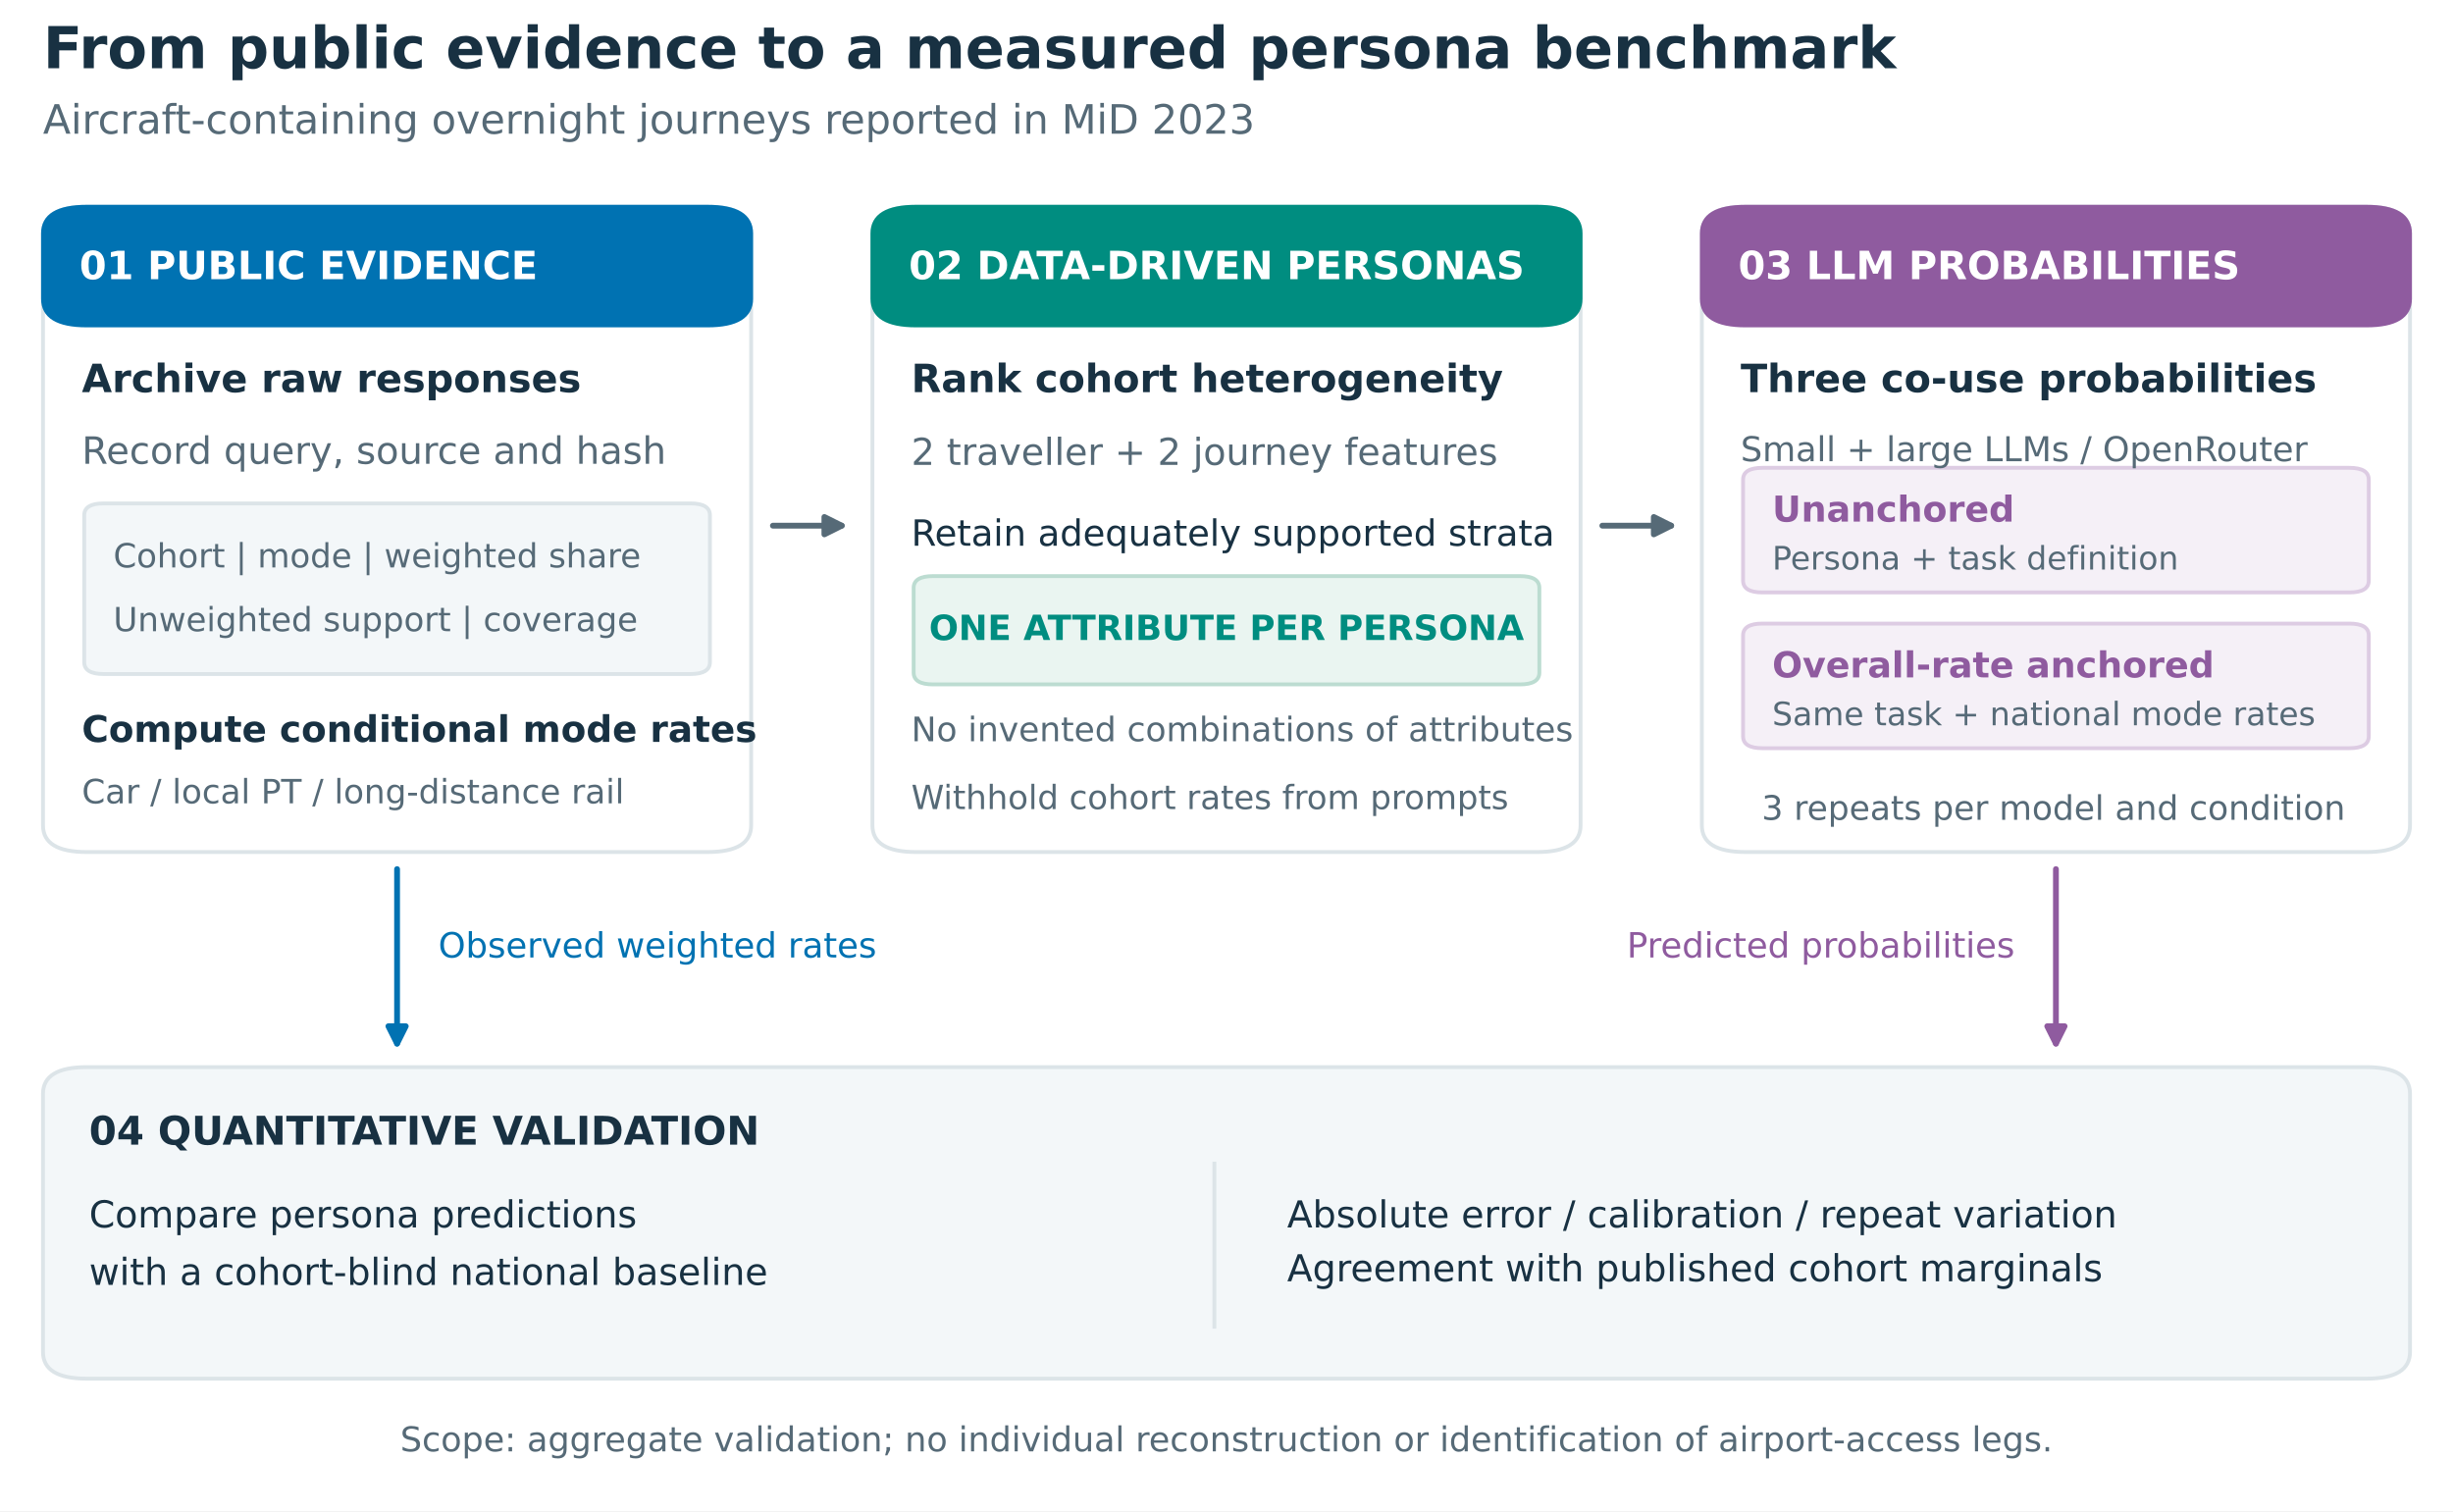
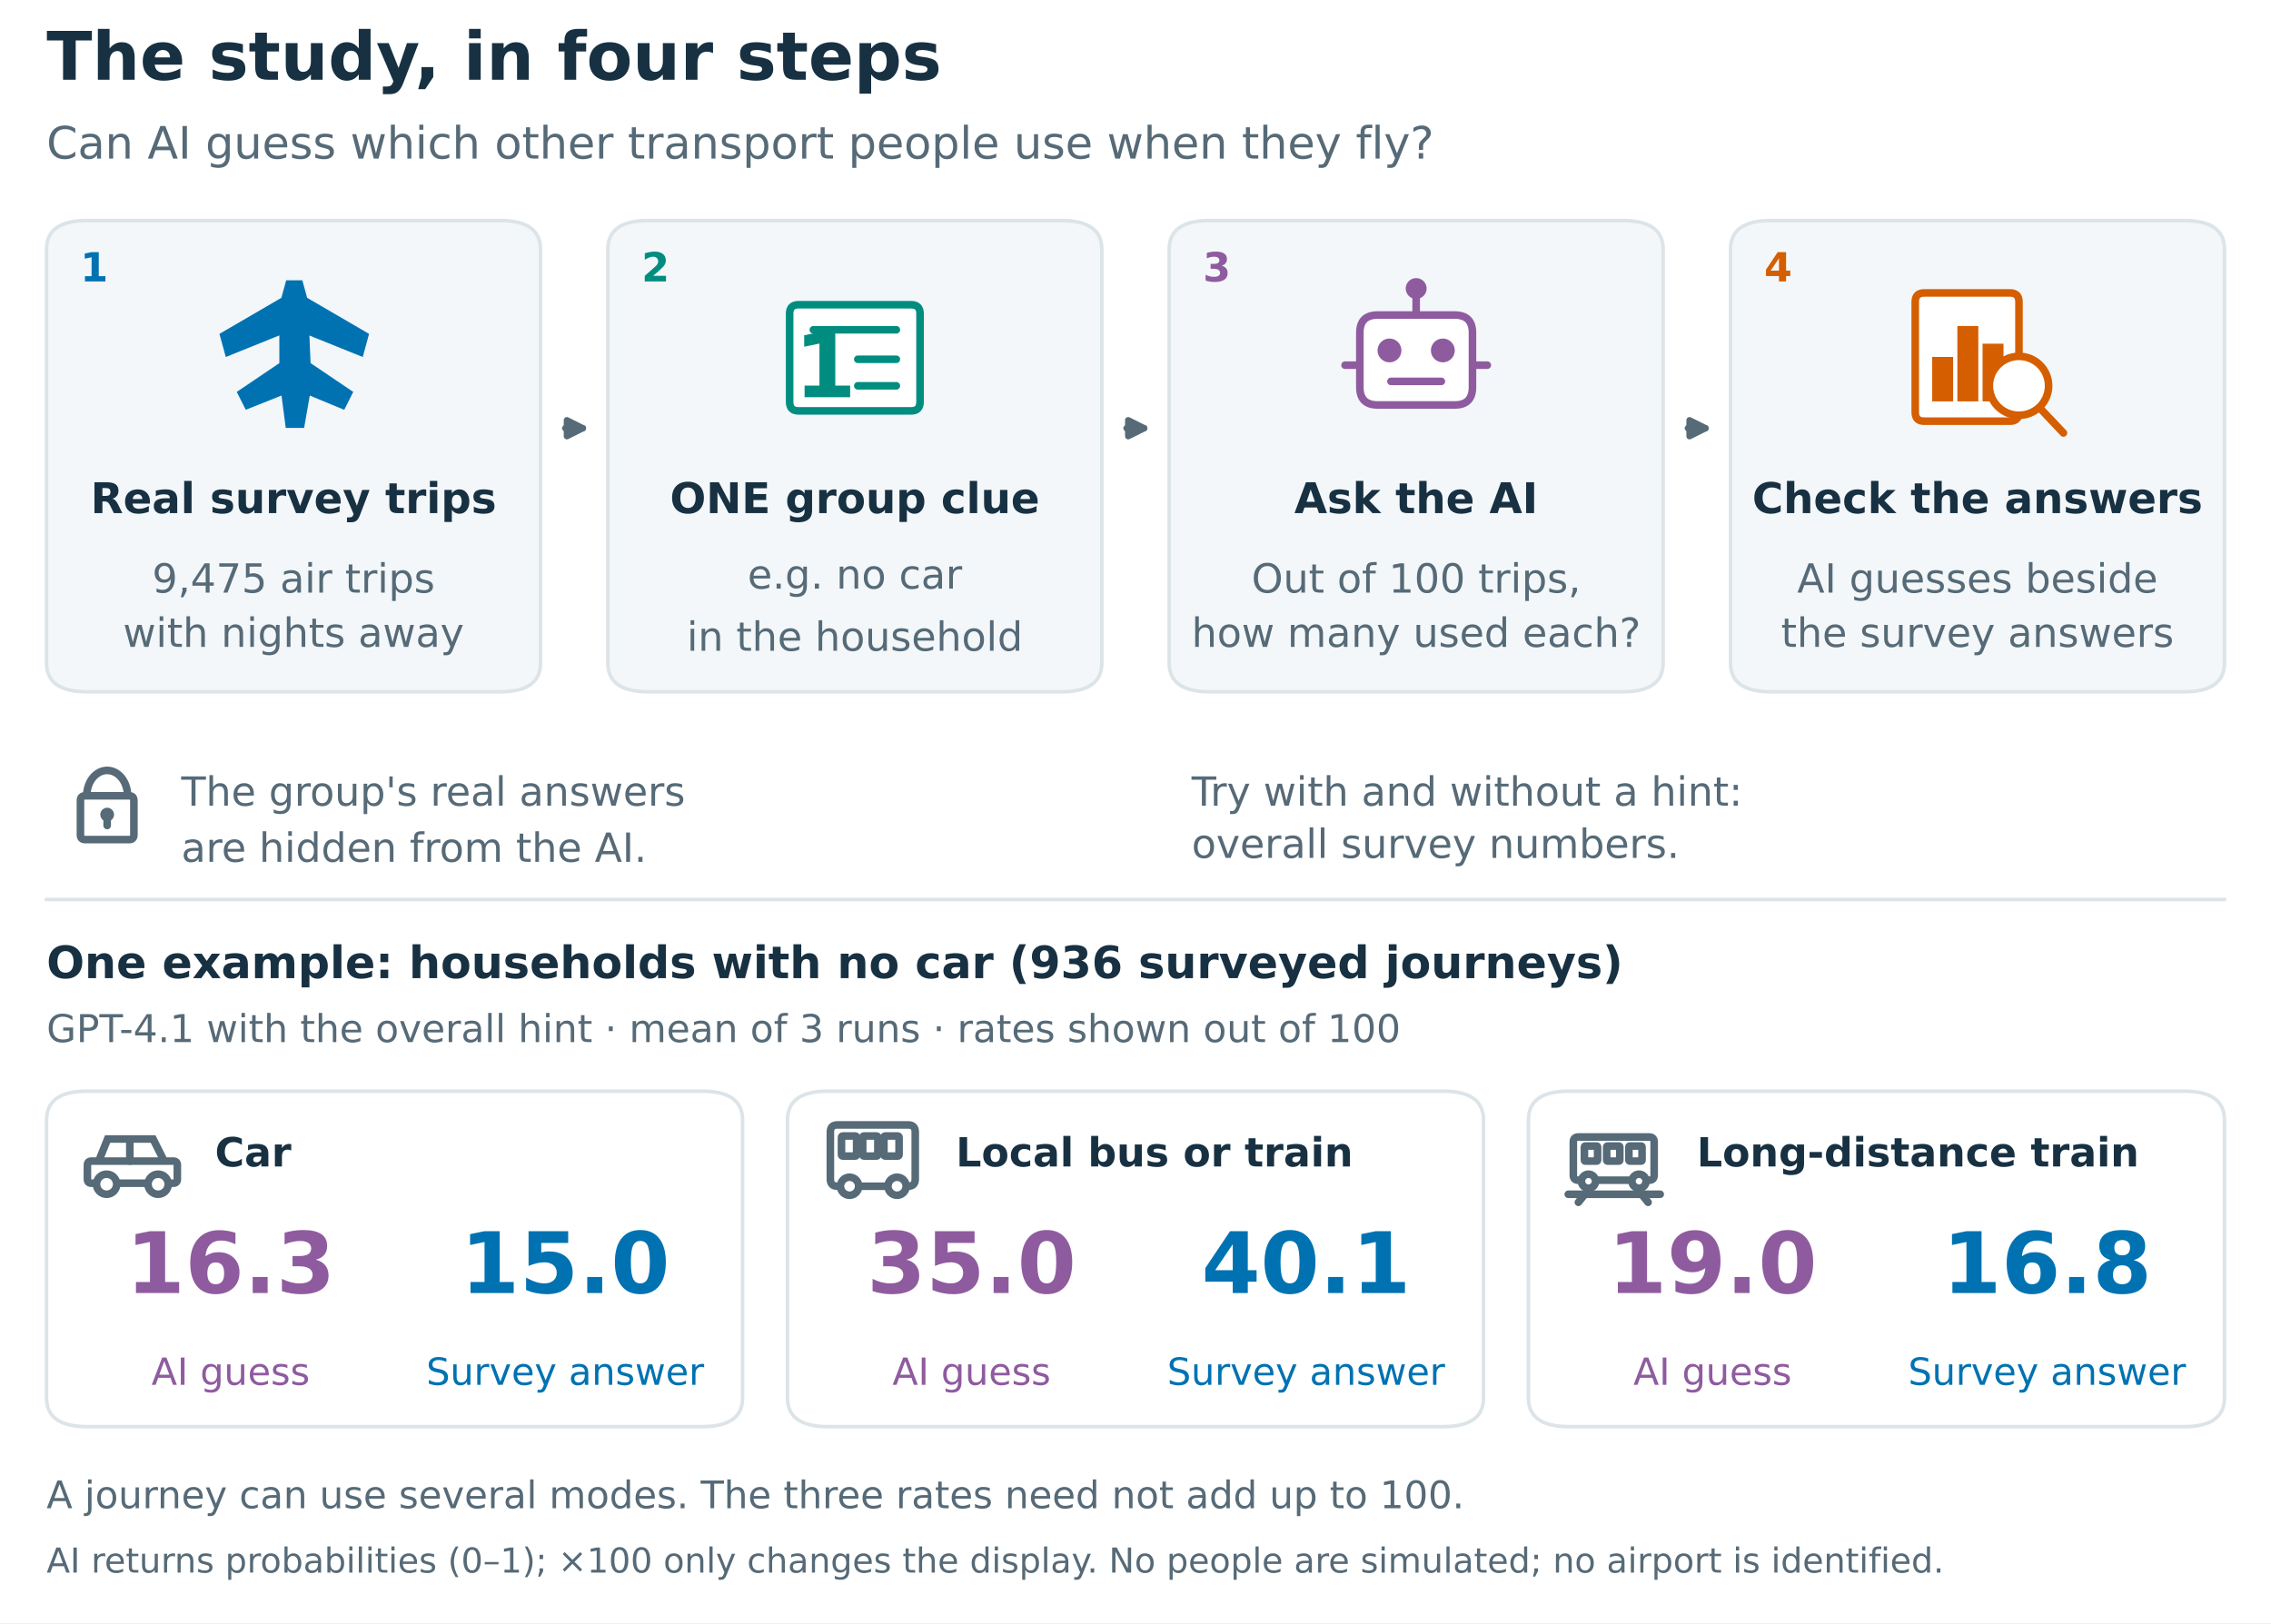
- <svg xmlns="http://www.w3.org/2000/svg" width="508.608pt" height="313.344pt" viewBox="0 0 508.608 313.344" version="1.1">
+ <svg xmlns="http://www.w3.org/2000/svg" width="508.608pt" height="363.582pt" viewBox="0 0 508.608 363.582" version="1.1">
  <defs>
    <style type="text/css">*{stroke-linejoin: round; stroke-linecap: butt}</style>
  </defs>
  <g id="figure_1">
    <g id="patch_1">
-       <path d="M 0 313.344  L 508.608 313.344  L 508.608 0  L 0 0  z " style="fill: #ffffff" />
+       <path d="M 0 363.582  L 508.608 363.582  L 508.608 0  L 0 0  z " style="fill: #ffffff" />
    </g>
    <g id="axes_1">
      <g id="patch_2">
-         <path d="M 17.965 176.665  L 146.695 176.665  Q 155.746 176.665 155.746 171.128  L 155.746 48.402  Q 155.746 42.866 146.695 42.866  L 17.965 42.866  Q 8.914 42.866 8.914 48.402  L 8.914 171.128  Q 8.914 176.665 17.965 176.665  z " style="fill: #ffffff; stroke: #dce4e8; stroke-width: 0.8; stroke-linejoin: miter" />
+         <path d="M 19.474 154.954  L 111.998 154.954  Q 121.049 154.954 121.049 148.514  L 121.049 55.838  Q 121.049 49.397 111.998 49.397  L 19.474 49.397  Q 10.423 49.397 10.423 55.838  L 10.423 148.514  Q 10.423 154.954 19.474 154.954  z " style="fill: #f3f7f9; stroke: #dce4e8; stroke-width: 0.8; stroke-linejoin: miter" />
      </g>
      <g id="patch_3">
-         <path d="M 17.965 67.473  L 146.695 67.473  Q 155.746 67.473 155.746 61.936  L 155.746 48.402  Q 155.746 42.866 146.695 42.866  L 17.965 42.866  Q 8.914 42.866 8.914 48.402  L 8.914 61.936  Q 8.914 67.473 17.965 67.473  z " style="fill: #0072b2; stroke: #0072b2; stroke-width: 0.8; stroke-linejoin: miter" />
+         <path d="M 64.74 95  L 67.395 95  L 68.723 87.406  L 76.688 90.707  L 78.016 88.066  L 68.723 81.793  L 68.391 73.869  L 80.671 78.821  L 81.666 75.189  L 68.059 67.265  L 67.064 63.633  L 64.74 63.633  L 63.745 67.265  L 50.138 75.189  L 51.133 78.821  L 63.413 73.869  L 63.413 81.793  L 54.12 88.066  L 55.448 90.707  L 63.745 87.406  z " style="fill: #0072b2; stroke: #0072b2; stroke-width: 1.7; stroke-linejoin: miter" />
      </g>
      <g id="patch_4">
-         <path d="M 189.939 176.665  L 318.669 176.665  Q 327.72 176.665 327.72 171.128  L 327.72 48.402  Q 327.72 42.866 318.669 42.866  L 189.939 42.866  Q 180.888 42.866 180.888 48.402  L 180.888 171.128  Q 180.888 176.665 189.939 176.665  z " style="fill: #ffffff; stroke: #dce4e8; stroke-width: 0.8; stroke-linejoin: miter" />
+         <path d="M 145.186 154.954  L 237.71 154.954  Q 246.761 154.954 246.761 148.514  L 246.761 55.838  Q 246.761 49.397 237.71 49.397  L 145.186 49.397  Q 136.135 49.397 136.135 55.838  L 136.135 148.514  Q 136.135 154.954 145.186 154.954  z " style="fill: #f3f7f9; stroke: #dce4e8; stroke-width: 0.8; stroke-linejoin: miter" />
      </g>
      <g id="patch_5">
-         <path d="M 189.939 67.473  L 318.669 67.473  Q 327.72 67.473 327.72 61.936  L 327.72 48.402  Q 327.72 42.866 318.669 42.866  L 189.939 42.866  Q 180.888 42.866 180.888 48.402  L 180.888 61.936  Q 180.888 67.473 189.939 67.473  z " style="fill: #008d80; stroke: #008d80; stroke-width: 0.8; stroke-linejoin: miter" />
+         <path d="M 178.837 92.028  L 204.059 92.028  Q 206.051 92.028 206.051 90.047  L 206.051 70.237  Q 206.051 68.256 204.059 68.256  L 178.837 68.256  Q 176.845 68.256 176.845 70.237  L 176.845 90.047  Q 176.845 92.028 178.837 92.028  z " style="fill: #ffffff; stroke: #008d80; stroke-width: 1.7; stroke-linejoin: miter" />
      </g>
      <g id="patch_6">
-         <path d="M 361.913 176.665  L 490.643 176.665  Q 499.694 176.665 499.694 171.128  L 499.694 48.402  Q 499.694 42.866 490.643 42.866  L 361.913 42.866  Q 352.862 42.866 352.862 48.402  L 352.862 171.128  Q 352.862 176.665 361.913 176.665  z " style="fill: #ffffff; stroke: #dce4e8; stroke-width: 0.8; stroke-linejoin: miter" />
+         <path d="M 270.898 154.954  L 363.422 154.954  Q 372.473 154.954 372.473 148.514  L 372.473 55.838  Q 372.473 49.397 363.422 49.397  L 270.898 49.397  Q 261.847 49.397 261.847 55.838  L 261.847 148.514  Q 261.847 154.954 270.898 154.954  z " style="fill: #f3f7f9; stroke: #dce4e8; stroke-width: 0.8; stroke-linejoin: miter" />
      </g>
      <g id="patch_7">
-         <path d="M 361.913 67.473  L 490.643 67.473  Q 499.694 67.473 499.694 61.936  L 499.694 48.402  Q 499.694 42.866 490.643 42.866  L 361.913 42.866  Q 352.862 42.866 352.862 48.402  L 352.862 61.936  Q 352.862 67.473 361.913 67.473  z " style="fill: #8f5b9f; stroke: #8f5b9f; stroke-width: 0.8; stroke-linejoin: miter" />
+         <path d="M 308.531 90.707  L 325.789 90.707  Q 329.771 90.707 329.771 86.745  L 329.771 74.529  Q 329.771 70.567 325.789 70.567  L 308.531 70.567  Q 304.549 70.567 304.549 74.529  L 304.549 86.745  Q 304.549 90.707 308.531 90.707  z " style="fill: #ffffff; stroke: #8f5b9f; stroke-width: 1.7; stroke-linejoin: miter" />
      </g>
      <g id="patch_8">
-         <path d="M 160.257 108.996  Q 168.064 108.996 174.53 108.996  " style="fill: none; stroke: #566a77; stroke-width: 1.2; stroke-linecap: round" />
-         <path d="M 170.93 107.196  L 174.53 108.996  L 170.93 110.796  z " style="fill: #566a77; stroke: #566a77; stroke-width: 1.2; stroke-linecap: round" />
+         <path d="M 317.16 66.11  C 317.556 66.11 317.936 65.953 318.216 65.675  C 318.496 65.396 318.653 65.018 318.653 64.624  C 318.653 64.23 318.496 63.852 318.216 63.573  C 317.936 63.295 317.556 63.138 317.16 63.138  C 316.764 63.138 316.384 63.295 316.104 63.573  C 315.824 63.852 315.667 64.23 315.667 64.624  C 315.667 65.018 315.824 65.396 316.104 65.675  C 316.384 65.953 316.764 66.11 317.16 66.11  z " style="fill: #8f5b9f; stroke: #8f5b9f; stroke-width: 1.7; stroke-linejoin: miter" />
      </g>
      <g id="patch_9">
-         <path d="M 332.231 108.996  Q 340.038 108.996 346.504 108.996  " style="fill: none; stroke: #566a77; stroke-width: 1.2; stroke-linecap: round" />
-         <path d="M 342.904 107.196  L 346.504 108.996  L 342.904 110.796  z " style="fill: #566a77; stroke: #566a77; stroke-width: 1.2; stroke-linecap: round" />
+         <path d="M 311.186 80.307  C 311.67 80.307 312.135 80.116 312.477 79.775  C 312.819 79.435 313.012 78.973 313.012 78.491  C 313.012 78.009 312.819 77.548 312.477 77.207  C 312.135 76.866 311.67 76.675 311.186 76.675  C 310.702 76.675 310.238 76.866 309.895 77.207  C 309.553 77.548 309.361 78.009 309.361 78.491  C 309.361 78.973 309.553 79.435 309.895 79.775  C 310.238 80.116 310.702 80.307 311.186 80.307  z " style="fill: #8f5b9f; stroke: #8f5b9f; stroke-width: 1.7; stroke-linejoin: miter" />
      </g>
      <g id="patch_10">
-         <path d="M 21.485 139.755  L 143.175 139.755  Q 147.197 139.755 147.197 137.294  L 147.197 106.843  Q 147.197 104.383 143.175 104.383  L 21.485 104.383  Q 17.463 104.383 17.463 106.843  L 17.463 137.294  Q 17.463 139.755 21.485 139.755  z " style="fill: #f3f7f9; stroke: #dce4e8; stroke-width: 0.8; stroke-linejoin: miter" />
+         <path d="M 323.134 80.307  C 323.618 80.307 324.082 80.116 324.425 79.775  C 324.767 79.435 324.959 78.973 324.959 78.491  C 324.959 78.009 324.767 77.548 324.425 77.207  C 324.082 76.866 323.618 76.675 323.134 76.675  C 322.65 76.675 322.185 76.866 321.843 77.207  C 321.501 77.548 321.308 78.009 321.308 78.491  C 321.308 78.973 321.501 79.435 321.843 79.775  C 322.185 80.116 322.65 80.307 323.134 80.307  z " style="fill: #8f5b9f; stroke: #8f5b9f; stroke-width: 1.7; stroke-linejoin: miter" />
      </g>
      <g id="patch_11">
-         <path d="M 193.459 141.908  L 315.149 141.908  Q 319.171 141.908 319.171 139.447  L 319.171 121.915  Q 319.171 119.454 315.149 119.454  L 193.459 119.454  Q 189.437 119.454 189.437 121.915  L 189.437 139.447  Q 189.437 141.908 193.459 141.908  z " style="fill: #eaf5f1; stroke: #bcdcd1; stroke-width: 0.8; stroke-linejoin: miter" />
+         <path d="M 396.61 154.954  L 489.134 154.954  Q 498.185 154.954 498.185 148.514  L 498.185 55.838  Q 498.185 49.397 489.134 49.397  L 396.61 49.397  Q 387.559 49.397 387.559 55.838  L 387.559 148.514  Q 387.559 154.954 396.61 154.954  z " style="fill: #f3f7f9; stroke: #dce4e8; stroke-width: 0.8; stroke-linejoin: miter" />
      </g>
      <g id="patch_12">
-         <path d="M 365.433 122.838  L 487.123 122.838  Q 491.145 122.838 491.145 120.377  L 491.145 99.461  Q 491.145 97.001 487.123 97.001  L 365.433 97.001  Q 361.411 97.001 361.411 99.461  L 361.411 120.377  Q 361.411 122.838 365.433 122.838  z " style="fill: #f5f0f7; stroke: #ddcce3; stroke-width: 0.8; stroke-linejoin: miter" />
+         <path d="M 430.924 94.339  L 450.173 94.339  Q 452.165 94.339 452.165 92.358  L 452.165 67.595  Q 452.165 65.614 450.173 65.614  L 430.924 65.614  Q 428.933 65.614 428.933 67.595  L 428.933 92.358  Q 428.933 94.339 430.924 94.339  z " style="fill: #ffffff; stroke: #d55e00; stroke-width: 1.7; stroke-linejoin: miter" />
      </g>
      <g id="patch_13">
-         <path d="M 365.433 155.134  L 487.123 155.134  Q 491.145 155.134 491.145 152.673  L 491.145 131.758  Q 491.145 129.297 487.123 129.297  L 365.433 129.297  Q 361.411 129.297 361.411 131.758  L 361.411 152.673  Q 361.411 155.134 365.433 155.134  z " style="fill: #f5f0f7; stroke: #ddcce3; stroke-width: 0.8; stroke-linejoin: miter" />
+         <path d="M 433.579 89.056  L 436.566 89.056  L 436.566 80.802  L 433.579 80.802  z " style="fill: #d55e00; stroke: #d55e00; stroke-width: 1.7; stroke-linejoin: miter" />
      </g>
      <g id="patch_14">
-         <path d="M 82.33 180.203  Q 82.33 198.963 82.33 216.383  " style="fill: none; stroke: #0072b2; stroke-width: 1.2; stroke-linecap: round" />
-         <path d="M 84.13 212.783  L 82.33 216.383  L 80.53 212.783  z " style="fill: #0072b2; stroke: #0072b2; stroke-width: 1.2; stroke-linecap: round" />
+         <path d="M 439.221 89.056  L 442.208 89.056  L 442.208 73.869  L 439.221 73.869  z " style="fill: #d55e00; stroke: #d55e00; stroke-width: 1.7; stroke-linejoin: miter" />
      </g>
      <g id="patch_15">
-         <path d="M 426.278 180.203  Q 426.278 198.963 426.278 216.383  " style="fill: none; stroke: #8f5b9f; stroke-width: 1.2; stroke-linecap: round" />
-         <path d="M 428.078 212.783  L 426.278 216.383  L 424.478 212.783  z " style="fill: #8f5b9f; stroke: #8f5b9f; stroke-width: 1.2; stroke-linecap: round" />
+         <path d="M 444.863 89.056  L 447.85 89.056  L 447.85 77.831  L 444.863 77.831  z " style="fill: #d55e00; stroke: #d55e00; stroke-width: 1.7; stroke-linejoin: miter" />
      </g>
      <g id="patch_16">
-         <path d="M 17.965 285.857  L 490.643 285.857  Q 499.694 285.857 499.694 280.321  L 499.694 226.801  Q 499.694 221.265 490.643 221.265  L 17.965 221.265  Q 8.914 221.265 8.914 226.801  L 8.914 280.321  Q 8.914 285.857 17.965 285.857  z " style="fill: #f3f7f9; stroke: #dce4e8; stroke-width: 0.8; stroke-linejoin: miter" />
+         <path d="M 452.165 93.018  C 453.925 93.018 455.613 92.323 456.858 91.084  C 458.103 89.846 458.802 88.166 458.802 86.415  C 458.802 84.664 458.103 82.984 456.858 81.746  C 455.613 80.508 453.925 79.812 452.165 79.812  C 450.404 79.812 448.716 80.508 447.471 81.746  C 446.226 82.984 445.527 84.664 445.527 86.415  C 445.527 88.166 446.226 89.846 447.471 91.084  C 448.716 92.323 450.404 93.018 452.165 93.018  z " style="fill: #ffffff; stroke: #d55e00; stroke-width: 1.7; stroke-linejoin: miter" />
+       </g>
+       <g id="patch_17">
+         <path d="M 126.571 95.914  Q 129.346 95.914 130.556 95.914  " style="fill: none; stroke: #566a77; stroke-width: 1.4; stroke-linecap: round" />
+         <path d="M 126.956 94.114  L 130.556 95.914  L 126.956 97.714  z " style="fill: #566a77; stroke: #566a77; stroke-width: 1.4; stroke-linecap: round" />
+       </g>
+       <g id="patch_18">
+         <path d="M 252.283 95.914  Q 255.058 95.914 256.268 95.914  " style="fill: none; stroke: #566a77; stroke-width: 1.4; stroke-linecap: round" />
+         <path d="M 252.668 94.114  L 256.268 95.914  L 252.668 97.714  z " style="fill: #566a77; stroke: #566a77; stroke-width: 1.4; stroke-linecap: round" />
+       </g>
+       <g id="patch_19">
+         <path d="M 377.995 95.914  Q 380.77 95.914 381.98 95.914  " style="fill: none; stroke: #566a77; stroke-width: 1.4; stroke-linecap: round" />
+         <path d="M 378.38 94.114  L 381.98 95.914  L 378.38 97.714  z " style="fill: #566a77; stroke: #566a77; stroke-width: 1.4; stroke-linecap: round" />
+       </g>
+       <g id="patch_20">
+         <path d="M 28.576 178.251  C 28.576 176.742 28.093 175.294 27.235 174.227  C 26.377 173.161 25.213 172.561 24 172.561  C 22.786 172.561 21.622 173.161 20.764 174.227  C 19.906 175.294 19.424 176.742 19.424 178.251  " style="fill: none; stroke: #566a77; stroke-width: 1.7; stroke-linejoin: miter" />
+       </g>
+       <g id="patch_21">
+         <path d="M 19.072 188.056  L 28.928 188.056  Q 29.984 188.056 29.984 187.005  L 29.984 179.302  Q 29.984 178.251 28.928 178.251  L 19.072 178.251  Q 18.016 178.251 18.016 179.302  L 18.016 187.005  Q 18.016 188.056 19.072 188.056  z " style="fill: #ffffff; stroke: #566a77; stroke-width: 1.7; stroke-linejoin: miter" />
+       </g>
+       <g id="patch_22">
+         <path d="M 24 183.154  C 24.186 183.154 24.365 183.08 24.497 182.948  C 24.629 182.817 24.704 182.639 24.704 182.453  C 24.704 182.267 24.629 182.089 24.497 181.958  C 24.365 181.827 24.186 181.753 24 181.753  C 23.813 181.753 23.634 181.827 23.502 181.958  C 23.37 182.089 23.296 182.267 23.296 182.453  C 23.296 182.639 23.37 182.817 23.502 182.948  C 23.634 183.08 23.813 183.154 24 183.154  z " style="fill: #566a77; stroke: #566a77; stroke-width: 1.7; stroke-linejoin: miter" />
+       </g>
+       <g id="patch_23">
+         <path d="M 19.474 319.552  L 157.254 319.552  Q 166.306 319.552 166.306 313.112  L 166.306 250.851  Q 166.306 244.41 157.254 244.41  L 19.474 244.41  Q 10.423 244.41 10.423 250.851  L 10.423 313.112  Q 10.423 319.552 19.474 319.552  z " style="fill: #ffffff; stroke: #dce4e8; stroke-width: 0.8; stroke-linejoin: miter" />
+       </g>
+       <g id="patch_24">
+         <path d="M 21.385 261.874  L 24.1 255.121  L 34.283 255.121  L 37.677 261.874  z " style="fill: #ffffff; stroke: #566a77; stroke-width: 1.7; stroke-linejoin: miter" />
+       </g>
+       <g id="patch_25">
+         <path d="M 20.48 265.026  L 38.808 265.026  Q 39.714 265.026 39.714 264.125  L 39.714 260.974  Q 39.714 260.073 38.808 260.073  L 20.48 260.073  Q 19.575 260.073 19.575 260.974  L 19.575 264.125  Q 19.575 265.026 20.48 265.026  z " style="fill: #ffffff; stroke: #566a77; stroke-width: 1.7; stroke-linejoin: miter" />
+       </g>
+       <g id="patch_26">
+         <path d="M 23.874 267.502  C 24.474 267.502 25.05 267.265 25.474 266.843  C 25.898 266.421 26.137 265.848 26.137 265.251  C 26.137 264.654 25.898 264.081 25.474 263.659  C 25.05 263.237 24.474 263 23.874 263  C 23.274 263 22.698 263.237 22.274 263.659  C 21.85 264.081 21.611 264.654 21.611 265.251  C 21.611 265.848 21.85 266.421 22.274 266.843  C 22.698 267.265 23.274 267.502 23.874 267.502  z " style="fill: #ffffff; stroke: #566a77; stroke-width: 1.7; stroke-linejoin: miter" />
+       </g>
+       <g id="patch_27">
+         <path d="M 35.414 267.502  C 36.014 267.502 36.59 267.265 37.014 266.843  C 37.439 266.421 37.677 265.848 37.677 265.251  C 37.677 264.654 37.439 264.081 37.014 263.659  C 36.59 263.237 36.014 263 35.414 263  C 34.814 263 34.239 263.237 33.814 263.659  C 33.39 264.081 33.151 264.654 33.151 265.251  C 33.151 265.848 33.39 266.421 33.814 266.843  C 34.239 267.265 34.814 267.502 35.414 267.502  z " style="fill: #ffffff; stroke: #566a77; stroke-width: 1.7; stroke-linejoin: miter" />
+       </g>
+       <g id="patch_28">
+         <path d="M 185.414 319.552  L 323.194 319.552  Q 332.245 319.552 332.245 313.112  L 332.245 250.851  Q 332.245 244.41 323.194 244.41  L 185.414 244.41  Q 176.363 244.41 176.363 250.851  L 176.363 313.112  Q 176.363 319.552 185.414 319.552  z " style="fill: #ffffff; stroke: #dce4e8; stroke-width: 0.8; stroke-linejoin: miter" />
+       </g>
+       <g id="patch_29">
+         <path d="M 187.551 265.701  L 203.391 265.701  Q 204.975 265.701 204.975 264.125  L 204.975 253.545  Q 204.975 251.969 203.391 251.969  L 187.551 251.969  Q 185.967 251.969 185.967 253.545  L 185.967 264.125  Q 185.967 265.701 187.551 265.701  z " style="fill: #ffffff; stroke: #566a77; stroke-width: 1.7; stroke-linejoin: miter" />
+       </g>
+       <g id="patch_30">
+         <path d="M 188.795 258.948  L 191.511 258.948  Q 191.85 258.948 191.85 258.61  L 191.85 254.783  Q 191.85 254.446 191.511 254.446  L 188.795 254.446  Q 188.456 254.446 188.456 254.783  L 188.456 258.61  Q 188.456 258.948 188.795 258.948  z " style="fill: #ffffff; stroke: #566a77; stroke-width: 1.7; stroke-linejoin: miter" />
+       </g>
+       <g id="patch_31">
+         <path d="M 193.547 258.948  L 196.263 258.948  Q 196.602 258.948 196.602 258.61  L 196.602 254.783  Q 196.602 254.446 196.263 254.446  L 193.547 254.446  Q 193.208 254.446 193.208 254.783  L 193.208 258.61  Q 193.208 258.948 193.547 258.948  z " style="fill: #ffffff; stroke: #566a77; stroke-width: 1.7; stroke-linejoin: miter" />
+       </g>
+       <g id="patch_32">
+         <path d="M 198.299 258.948  L 201.015 258.948  Q 201.354 258.948 201.354 258.61  L 201.354 254.783  Q 201.354 254.446 201.015 254.446  L 198.299 254.446  Q 197.96 254.446 197.96 254.783  L 197.96 258.61  Q 197.96 258.948 198.299 258.948  z " style="fill: #ffffff; stroke: #566a77; stroke-width: 1.7; stroke-linejoin: miter" />
+       </g>
+       <g id="patch_33">
+         <path d="M 190.266 267.727  C 190.806 267.727 191.324 267.514 191.706 267.134  C 192.088 266.754 192.303 266.239 192.303 265.701  C 192.303 265.164 192.088 264.649 191.706 264.269  C 191.324 263.889 190.806 263.675 190.266 263.675  C 189.726 263.675 189.208 263.889 188.826 264.269  C 188.444 264.649 188.23 265.164 188.23 265.701  C 188.23 266.239 188.444 266.754 188.826 267.134  C 189.208 267.514 189.726 267.727 190.266 267.727  z " style="fill: #ffffff; stroke: #566a77; stroke-width: 1.7; stroke-linejoin: miter" />
+       </g>
+       <g id="patch_34">
+         <path d="M 200.902 267.727  C 201.442 267.727 201.96 267.514 202.342 267.134  C 202.723 266.754 202.938 266.239 202.938 265.701  C 202.938 265.164 202.723 264.649 202.342 264.269  C 201.96 263.889 201.442 263.675 200.902 263.675  C 200.361 263.675 199.843 263.889 199.461 264.269  C 199.08 264.649 198.865 265.164 198.865 265.701  C 198.865 266.239 199.08 266.754 199.461 267.134  C 199.843 267.514 200.361 267.727 200.902 267.727  z " style="fill: #ffffff; stroke: #566a77; stroke-width: 1.7; stroke-linejoin: miter" />
+       </g>
+       <g id="patch_35">
+         <path d="M 351.354 319.552  L 489.134 319.552  Q 498.185 319.552 498.185 313.112  L 498.185 250.851  Q 498.185 244.41 489.134 244.41  L 351.354 244.41  Q 342.302 244.41 342.302 250.851  L 342.302 313.112  Q 342.302 319.552 351.354 319.552  z " style="fill: #ffffff; stroke: #dce4e8; stroke-width: 0.8; stroke-linejoin: miter" />
+       </g>
+       <g id="patch_36">
+         <path d="M 353.491 264.351  L 369.33 264.351  Q 370.462 264.351 370.462 263.225  L 370.462 255.796  Q 370.462 254.671 369.33 254.671  L 353.491 254.671  Q 352.359 254.671 352.359 255.796  L 352.359 263.225  Q 352.359 264.351 353.491 264.351  z " style="fill: #ffffff; stroke: #566a77; stroke-width: 1.7; stroke-linejoin: miter" />
+       </g>
+       <g id="patch_37">
+         <path d="M 355.075 260.073  L 357.564 260.073  Q 357.79 260.073 357.79 259.848  L 357.79 256.922  Q 357.79 256.697 357.564 256.697  L 355.075 256.697  Q 354.848 256.697 354.848 256.922  L 354.848 259.848  Q 354.848 260.073 355.075 260.073  z " style="fill: #ffffff; stroke: #566a77; stroke-width: 1.7; stroke-linejoin: miter" />
+       </g>
+       <g id="patch_38">
+         <path d="M 360.053 260.073  L 362.542 260.073  Q 362.768 260.073 362.768 259.848  L 362.768 256.922  Q 362.768 256.697 362.542 256.697  L 360.053 256.697  Q 359.827 256.697 359.827 256.922  L 359.827 259.848  Q 359.827 260.073 360.053 260.073  z " style="fill: #ffffff; stroke: #566a77; stroke-width: 1.7; stroke-linejoin: miter" />
+       </g>
+       <g id="patch_39">
+         <path d="M 365.031 260.073  L 367.52 260.073  Q 367.747 260.073 367.747 259.848  L 367.747 256.922  Q 367.747 256.697 367.52 256.697  L 365.031 256.697  Q 364.805 256.697 364.805 256.922  L 364.805 259.848  Q 364.805 260.073 365.031 260.073  z " style="fill: #ffffff; stroke: #566a77; stroke-width: 1.7; stroke-linejoin: miter" />
+       </g>
+       <g id="patch_40">
+         <path d="M 355.754 266.152  C 356.174 266.152 356.577 265.985 356.874 265.69  C 357.171 265.394 357.338 264.994 357.338 264.576  C 357.338 264.158 357.171 263.757 356.874 263.461  C 356.577 263.166 356.174 263 355.754 263  C 355.334 263 354.931 263.166 354.634 263.461  C 354.337 263.757 354.17 264.158 354.17 264.576  C 354.17 264.994 354.337 265.394 354.634 265.69  C 354.931 265.985 355.334 266.152 355.754 266.152  z " style="fill: #ffffff; stroke: #566a77; stroke-width: 1.7; stroke-linejoin: miter" />
+       </g>
+       <g id="patch_41">
+         <path d="M 367.068 266.152  C 367.488 266.152 367.891 265.985 368.188 265.69  C 368.485 265.394 368.652 264.994 368.652 264.576  C 368.652 264.158 368.485 263.757 368.188 263.461  C 367.891 263.166 367.488 263 367.068 263  C 366.648 263 366.245 263.166 365.948 263.461  C 365.651 263.757 365.484 264.158 365.484 264.576  C 365.484 264.994 365.651 265.394 365.948 265.69  C 366.245 265.985 366.648 266.152 367.068 266.152  z " style="fill: #ffffff; stroke: #566a77; stroke-width: 1.7; stroke-linejoin: miter" />
      </g>
      <g id="line2d_1">
-         <path d="M 251.79 275.092  L 251.79 241.258  " clip-path="url(#p6ee49f1cfb)" style="fill: none; stroke: #dce4e8; stroke-width: 0.8; stroke-linecap: square" />
+         <path d="M 182.155 73.869  L 200.741 73.869  " style="fill: none; stroke: #008d80; stroke-width: 1.7; stroke-linecap: round" />
+       </g>
+       <g id="line2d_2">
+         <path d="M 192.112 80.472  L 200.741 80.472  " style="fill: none; stroke: #008d80; stroke-width: 1.7; stroke-linecap: round" />
+       </g>
+       <g id="line2d_3">
+         <path d="M 192.112 86.415  L 200.741 86.415  " style="fill: none; stroke: #008d80; stroke-width: 1.7; stroke-linecap: round" />
+       </g>
+       <g id="line2d_4">
+         <path d="M 317.16 70.567  L 317.16 65.614  " style="fill: none; stroke: #8f5b9f; stroke-width: 1.7; stroke-linecap: round" />
+       </g>
+       <g id="line2d_5">
+         <path d="M 311.518 85.425  L 322.802 85.425  " style="fill: none; stroke: #8f5b9f; stroke-width: 1.7; stroke-linecap: round" />
+       </g>
+       <g id="line2d_6">
+         <path d="M 301.23 81.793  L 303.885 81.793  " style="fill: none; stroke: #8f5b9f; stroke-width: 1.7; stroke-linecap: round" />
+       </g>
+       <g id="line2d_7">
+         <path d="M 330.435 81.793  L 333.09 81.793  " style="fill: none; stroke: #8f5b9f; stroke-width: 1.7; stroke-linecap: round" />
+       </g>
+       <g id="line2d_8">
+         <path d="M 456.811 91.368  L 462.121 96.981  " style="fill: none; stroke: #d55e00; stroke-width: 1.7; stroke-linecap: round" />
+       </g>
+       <g id="line2d_9">
+         <path d="M 24 182.978  L 24 184.904  " style="fill: none; stroke: #566a77; stroke-width: 1.7; stroke-linecap: round" />
+       </g>
+       <g id="line2d_10">
+         <path d="M 10.423 201.471  L 498.185 201.471  " clip-path="url(#pfa8cb0c9c2)" style="fill: none; stroke: #dce4e8; stroke-width: 0.8; stroke-linecap: square" />
+       </g>
+       <g id="line2d_11">
+         <path d="M 29.078 260.073  L 29.078 255.571  " style="fill: none; stroke: #566a77; stroke-width: 1.7; stroke-linecap: round" />
+       </g>
+       <g id="line2d_12">
+         <path d="M 351.228 267.502  L 371.82 267.502  " style="fill: none; stroke: #566a77; stroke-width: 1.7; stroke-linecap: round" />
+       </g>
+       <g id="line2d_13">
+         <path d="M 355.301 267.052  L 353.491 269.303  " style="fill: none; stroke: #566a77; stroke-width: 1.7; stroke-linecap: round" />
+       </g>
+       <g id="line2d_14">
+         <path d="M 367.294 267.052  L 369.104 269.303  " style="fill: none; stroke: #566a77; stroke-width: 1.7; stroke-linecap: round" />
      </g>
      <g id="text_1">
-         <text style="font-weight: 700; font-size: 12px; font-family: 'DejaVu Sans'; text-anchor: start; fill: #183142" x="8.914" y="14.151" transform="rotate(-0 8.914176 14.15121)">From public evidence to a measured persona benchmark</text>
+         <text style="font-weight: 700; font-size: 15px; font-family: 'DejaVu Sans'; text-anchor: start; fill: #183142" x="10.423" y="17.856" transform="rotate(-0 10.42272 17.85588)">The study, in four steps</text>
      </g>
      <g id="text_2">
-         <text style="font-size: 8.4px; font-family: 'DejaVu Sans'; text-anchor: start; fill: #566a77" x="8.914" y="27.718" transform="rotate(-0 8.914176 27.71773)">Aircraft-containing overnight journeys reported in MiD 2023</text>
+         <text style="font-size: 10px; font-family: 'DejaVu Sans'; text-anchor: start; fill: #566a77" x="10.423" y="35.526" transform="rotate(-0 10.42272 35.52598)">Can AI guess which other transport people use when they fly?</text>
      </g>
      <g id="text_3">
-         <text style="font-weight: 700; font-size: 8.1px; font-family: 'DejaVu Sans'; text-anchor: start; fill: #ffffff" x="16.457" y="57.889" transform="rotate(-0 16.4569 57.88855)">01  PUBLIC EVIDENCE</text>
+         <text style="font-weight: 700; font-size: 9px; font-family: 'DejaVu Sans'; text-anchor: start; fill: #0072b2" x="17.965" y="63.033" transform="rotate(-0 17.96544 63.03337)">1</text>
      </g>
      <g id="text_4">
-         <text style="font-weight: 700; font-size: 8.1px; font-family: 'DejaVu Sans'; text-anchor: start; fill: #ffffff" x="188.431" y="57.889" transform="rotate(-0 188.4309 57.88855)">02  DATA-DRIVEN PERSONAS</text>
+         <text style="font-weight: 700; font-size: 9.5px; font-family: 'DejaVu Sans'; text-anchor: middle; fill: #183142" x="65.736" y="114.94" transform="rotate(-0 65.736 114.9404)">Real survey trips</text>
      </g>
      <g id="text_5">
-         <text style="font-weight: 700; font-size: 8.1px; font-family: 'DejaVu Sans'; text-anchor: start; fill: #ffffff" x="360.405" y="57.889" transform="rotate(-0 360.4049 57.88855)">03  LLM PROBABILITIES</text>
+         <text style="font-size: 9px; font-family: 'DejaVu Sans'; fill: #566a77" transform="translate(34.07006 132.7401)">9,475 air trips</text>
+         <text style="font-size: 9px; font-family: 'DejaVu Sans'; fill: #566a77" transform="translate(27.55139 144.8901)">with nights away</text>
      </g>
      <g id="text_6">
-         <text style="font-weight: 700; font-size: 8.1px; font-family: 'DejaVu Sans'; text-anchor: start; fill: #183142" x="16.96" y="81.317" transform="rotate(-0 16.95974 81.31697)">Archive raw responses</text>
+         <text style="font-weight: 700; font-size: 9px; font-family: 'DejaVu Sans'; text-anchor: start; fill: #008d80" x="143.677" y="63.033" transform="rotate(-0 143.6774 63.03337)">2</text>
      </g>
      <g id="text_7">
-         <text style="font-size: 7.8px; font-family: 'DejaVu Sans'; text-anchor: start; fill: #566a77" x="16.96" y="96.161" transform="rotate(-0 16.95974 96.16064)">Record query, source and hash</text>
+         <text style="font-weight: 700; font-size: 20px; font-family: 'DejaVu Sans'; text-anchor: middle; fill: #008d80" x="184.81" y="88.969" transform="rotate(-0 184.8104 88.96907)">1</text>
      </g>
      <g id="text_8">
-         <text style="font-size: 6.9px; font-family: 'DejaVu Sans'; text-anchor: start; fill: #566a77" x="23.497" y="117.653" transform="rotate(-0 23.49677 117.653)">Cohort | mode | weighted share</text>
+         <text style="font-weight: 700; font-size: 9.5px; font-family: 'DejaVu Sans'; text-anchor: middle; fill: #183142" x="191.448" y="114.94" transform="rotate(-0 191.448 114.9404)">ONE group clue</text>
      </g>
      <g id="text_9">
-         <text style="font-size: 6.9px; font-family: 'DejaVu Sans'; text-anchor: start; fill: #566a77" x="23.497" y="130.879" transform="rotate(-0 23.49677 130.8791)">Unweighted support | coverage</text>
+         <text style="font-size: 9px; font-family: 'DejaVu Sans'; fill: #566a77" transform="translate(167.4145 131.8408)">e.g. no car</text>
+         <text style="font-size: 9px; font-family: 'DejaVu Sans'; fill: #566a77" transform="translate(153.8182 145.762)">in the household</text>
      </g>
      <g id="text_10">
-         <text style="font-weight: 700; font-size: 7.6px; font-family: 'DejaVu Sans'; text-anchor: start; fill: #183142" x="16.96" y="153.834" transform="rotate(-0 16.95974 153.8345)">Compute conditional mode rates</text>
+         <text style="font-weight: 700; font-size: 9px; font-family: 'DejaVu Sans'; text-anchor: start; fill: #8f5b9f" x="269.389" y="63.033" transform="rotate(-0 269.3894 63.03337)">3</text>
      </g>
      <g id="text_11">
-         <text style="font-size: 6.95px; font-family: 'DejaVu Sans'; text-anchor: start; fill: #566a77" x="16.96" y="166.567" transform="rotate(-0 16.95974 166.5667)">Car  /  local PT  /  long-distance rail</text>
+         <text style="font-weight: 700; font-size: 9.5px; font-family: 'DejaVu Sans'; text-anchor: middle; fill: #183142" x="317.16" y="114.94" transform="rotate(-0 317.16 114.9404)">Ask the AI</text>
      </g>
      <g id="text_12">
-         <text style="font-weight: 700; font-size: 8.1px; font-family: 'DejaVu Sans'; text-anchor: start; fill: #183142" x="188.934" y="81.317" transform="rotate(-0 188.9338 81.31697)">Rank cohort heterogeneity</text>
+         <text style="font-size: 9px; font-family: 'DejaVu Sans'; fill: #566a77" transform="translate(280.2888 132.7401)">Out of 100 trips,</text>
+         <text style="font-size: 9px; font-family: 'DejaVu Sans'; fill: #566a77" transform="translate(266.8648 144.8901)">how many used each?</text>
      </g>
      <g id="text_13">
-         <text style="font-size: 7.7px; font-family: 'DejaVu Sans'; text-anchor: start; fill: #566a77" x="188.934" y="96.392" transform="rotate(-0 188.9338 96.39224)">2 traveller + 2 journey features</text>
+         <text style="font-weight: 700; font-size: 9px; font-family: 'DejaVu Sans'; text-anchor: start; fill: #d55e00" x="395.101" y="63.033" transform="rotate(-0 395.1014 63.03337)">4</text>
      </g>
      <g id="text_14">
-         <text style="font-size: 7.5px; font-family: 'DejaVu Sans'; text-anchor: start; fill: #183142" x="188.934" y="113.157" transform="rotate(-0 188.9338 113.1574)">Retain adequately supported strata</text>
+         <text style="font-weight: 700; font-size: 9.5px; font-family: 'DejaVu Sans'; text-anchor: middle; fill: #183142" x="442.872" y="114.94" transform="rotate(-0 442.872 114.9404)">Check the answers</text>
      </g>
      <g id="text_15">
-         <text style="font-weight: 700; font-size: 7.2px; font-family: 'DejaVu Sans'; text-anchor: middle; fill: #008d80" x="254.304" y="132.705" transform="rotate(-0 254.304 132.7053)">ONE ATTRIBUTE PER PERSONA</text>
+         <text style="font-size: 9px; font-family: 'DejaVu Sans'; fill: #566a77" transform="translate(402.481 132.7401)">AI guesses beside</text>
+         <text style="font-size: 9px; font-family: 'DejaVu Sans'; fill: #566a77" transform="translate(398.888 144.8901)">the survey answers</text>
      </g>
      <g id="text_16">
-         <text style="font-size: 7px; font-family: 'DejaVu Sans'; text-anchor: start; fill: #566a77" x="188.934" y="153.686" transform="rotate(-0 188.9338 153.6861)">No invented combinations of attributes</text>
+         <text style="font-size: 9px; font-family: 'DejaVu Sans'; fill: #566a77" transform="translate(40.5936 180.4632)">The group's real answers</text>
+         <text style="font-size: 9px; font-family: 'DejaVu Sans'; fill: #566a77" transform="translate(40.5936 193.0351)">are hidden from the AI.</text>
      </g>
      <g id="text_17">
-         <text style="font-size: 6.9px; font-family: 'DejaVu Sans'; text-anchor: start; fill: #566a77" x="188.934" y="167.759" transform="rotate(-0 188.9338 167.759)">Withhold cohort rates from prompts</text>
+         <text style="font-size: 9px; font-family: 'DejaVu Sans'; fill: #566a77" transform="translate(266.8752 180.4632)">Try with and without a hint:</text>
+         <text style="font-size: 9px; font-family: 'DejaVu Sans'; fill: #566a77" transform="translate(266.8752 192.1632)">overall survey numbers.</text>
      </g>
      <g id="text_18">
-         <text style="font-weight: 700; font-size: 8.1px; font-family: 'DejaVu Sans'; text-anchor: start; fill: #183142" x="360.908" y="81.317" transform="rotate(-0 360.9078 81.31697)">Three co-use probabilities</text>
+         <text style="font-weight: 700; font-size: 10px; font-family: 'DejaVu Sans'; text-anchor: start; fill: #183142" x="10.423" y="219.089" transform="rotate(-0 10.42272 219.0887)">One example: households with no car (936 surveyed journeys)</text>
      </g>
      <g id="text_19">
-         <text style="font-size: 7.1px; font-family: 'DejaVu Sans'; text-anchor: start; fill: #566a77" x="360.908" y="95.629" transform="rotate(-0 360.9078 95.62875)">Small + large LLMs / OpenRouter</text>
+         <text style="font-size: 8.6px; font-family: 'DejaVu Sans'; text-anchor: start; fill: #566a77" x="10.423" y="233.411" transform="rotate(-0 10.42272 233.4112)">GPT-4.1 with the overall hint · mean of 3 runs · rates shown out of 100</text>
      </g>
      <g id="text_20">
-         <text style="font-weight: 700; font-size: 7.4px; font-family: 'DejaVu Sans'; text-anchor: start; fill: #8f5b9f" x="367.445" y="108.16" transform="rotate(-0 367.4448 108.1601)">Unanchored</text>
+         <text style="font-weight: 700; font-size: 9px; font-family: 'DejaVu Sans'; text-anchor: start; fill: #183142" x="48.136" y="261.267" transform="rotate(-0 48.13632 261.2668)">Car</text>
      </g>
      <g id="text_21">
-         <text style="font-size: 6.7px; font-family: 'DejaVu Sans'; text-anchor: start; fill: #566a77" x="367.445" y="118.086" transform="rotate(-0 367.4448 118.086)">Persona + task definition</text>
+         <text style="font-weight: 700; font-size: 19px; font-family: 'DejaVu Sans'; text-anchor: middle; fill: #8f5b9f" x="51.656" y="289.618" transform="rotate(-0 51.65626 289.6181)">16.3</text>
      </g>
      <g id="text_22">
-         <text style="font-weight: 700; font-size: 7.4px; font-family: 'DejaVu Sans'; text-anchor: start; fill: #8f5b9f" x="367.445" y="140.456" transform="rotate(-0 367.4448 140.4564)">Overall-rate anchored</text>
+         <text style="font-weight: 700; font-size: 19px; font-family: 'DejaVu Sans'; text-anchor: middle; fill: #0072b2" x="126.581" y="289.618" transform="rotate(-0 126.5806 289.6181)">15.0</text>
      </g>
      <g id="text_23">
-         <text style="font-size: 6.7px; font-family: 'DejaVu Sans'; text-anchor: start; fill: #566a77" x="367.445" y="150.382" transform="rotate(-0 367.4448 150.3823)">Same task + national mode rates</text>
+         <text style="font-size: 8.4px; font-family: 'DejaVu Sans'; text-anchor: middle; fill: #8f5b9f" x="51.656" y="310.19" transform="rotate(-0 51.65626 310.1903)">AI guess</text>
      </g>
      <g id="text_24">
-         <text style="font-size: 7px; font-family: 'DejaVu Sans'; text-anchor: middle; fill: #566a77" x="425.775" y="169.988" transform="rotate(-0 425.7752 169.9881)">3 repeats per model and condition</text>
+         <text style="font-size: 8.4px; font-family: 'DejaVu Sans'; text-anchor: middle; fill: #0072b2" x="126.581" y="310.19" transform="rotate(-0 126.5806 310.1903)">Survey answer</text>
      </g>
      <g id="text_25">
-         <text style="font-size: 7.2px; font-family: 'DejaVu Sans'; text-anchor: start; fill: #0072b2" x="90.878" y="198.529" transform="rotate(-0 90.8784 198.5285)">Observed weighted rates</text>
+         <text style="font-weight: 700; font-size: 9px; font-family: 'DejaVu Sans'; text-anchor: start; fill: #183142" x="214.076" y="261.267" transform="rotate(-0 214.0762 261.2675)">Local bus or train</text>
      </g>
      <g id="text_26">
-         <text style="font-size: 7.2px; font-family: 'DejaVu Sans'; text-anchor: end; fill: #8f5b9f" x="417.73" y="198.529" transform="rotate(-0 417.7296 198.5285)">Predicted probabilities</text>
+         <text style="font-weight: 700; font-size: 19px; font-family: 'DejaVu Sans'; text-anchor: middle; fill: #8f5b9f" x="217.596" y="289.618" transform="rotate(-0 217.5961 289.6181)">35.0</text>
      </g>
      <g id="text_27">
-         <text style="font-weight: 700; font-size: 8.2px; font-family: 'DejaVu Sans'; text-anchor: start; fill: #183142" x="18.468" y="237.337" transform="rotate(-0 18.46829 237.3374)">04  QUANTITATIVE VALIDATION</text>
+         <text style="font-weight: 700; font-size: 19px; font-family: 'DejaVu Sans'; text-anchor: middle; fill: #0072b2" x="292.52" y="289.618" transform="rotate(-0 292.5204 289.6181)">40.1</text>
      </g>
      <g id="text_28">
-         <text style="font-size: 7.7px; font-family: 'DejaVu Sans'; fill: #183142" transform="translate(18.46829 254.5013)">Compare persona predictions</text>
-         <text style="font-size: 7.7px; font-family: 'DejaVu Sans'; fill: #183142" transform="translate(18.46829 266.4123)">with a cohort-blind national baseline</text>
+         <text style="font-size: 8.4px; font-family: 'DejaVu Sans'; text-anchor: middle; fill: #8f5b9f" x="217.596" y="310.19" transform="rotate(-0 217.5961 310.1903)">AI guess</text>
      </g>
      <g id="text_29">
-         <text style="font-size: 7.7px; font-family: 'DejaVu Sans'; fill: #183142" transform="translate(266.8752 254.5013)">Absolute error  /  calibration  /  repeat variation</text>
-         <text style="font-size: 7.7px; font-family: 'DejaVu Sans'; fill: #183142" transform="translate(266.8752 265.6663)">Agreement with published cohort marginals</text>
+         <text style="font-size: 8.4px; font-family: 'DejaVu Sans'; text-anchor: middle; fill: #0072b2" x="292.52" y="310.19" transform="rotate(-0 292.5204 310.1903)">Survey answer</text>
      </g>
      <g id="text_30">
-         <text style="font-size: 7.1px; font-family: 'DejaVu Sans'; text-anchor: middle; fill: #566a77" x="254.304" y="300.928" transform="rotate(-0 254.304 300.928)">Scope: aggregate validation; no individual reconstruction or identification of airport-access legs.</text>
+         <text style="font-weight: 700; font-size: 9px; font-family: 'DejaVu Sans'; text-anchor: start; fill: #183142" x="380.016" y="261.267" transform="rotate(-0 380.016 261.2675)">Long-distance train</text>
+       </g>
+       <g id="text_31">
+         <text style="font-weight: 700; font-size: 19px; font-family: 'DejaVu Sans'; text-anchor: middle; fill: #8f5b9f" x="383.536" y="289.618" transform="rotate(-0 383.5359 289.6181)">19.0</text>
+       </g>
+       <g id="text_32">
+         <text style="font-weight: 700; font-size: 19px; font-family: 'DejaVu Sans'; text-anchor: middle; fill: #0072b2" x="458.46" y="289.618" transform="rotate(-0 458.4603 289.6181)">16.8</text>
+       </g>
+       <g id="text_33">
+         <text style="font-size: 8.4px; font-family: 'DejaVu Sans'; text-anchor: middle; fill: #8f5b9f" x="383.536" y="310.19" transform="rotate(-0 383.5359 310.1903)">AI guess</text>
+       </g>
+       <g id="text_34">
+         <text style="font-size: 8.4px; font-family: 'DejaVu Sans'; text-anchor: middle; fill: #0072b2" x="458.46" y="310.19" transform="rotate(-0 458.4603 310.1903)">Survey answer</text>
+       </g>
+       <g id="text_35">
+         <text style="font-size: 8.5px; font-family: 'DejaVu Sans'; text-anchor: start; fill: #566a77" x="10.423" y="337.819" transform="rotate(-0 10.42272 337.8193)">A journey can use several modes. The three rates need not add up to 100.</text>
+       </g>
+       <g id="text_36">
+         <text style="font-size: 7.7px; font-family: 'DejaVu Sans'; text-anchor: start; fill: #566a77" x="10.423" y="352.24" transform="rotate(-0 10.42272 352.2399)">AI returns probabilities (0–1); ×100 only changes the display. No people are simulated; no airport is identified.</text>
      </g>
    </g>
  </g>
  <defs>
-     <clipPath id="p6ee49f1cfb">
-       <rect x="2.88" y="2.88" width="502.848" height="307.584" />
+     <clipPath id="pfa8cb0c9c2">
+       <rect x="2.88" y="2.88" width="502.848" height="357.822" />
    </clipPath>
  </defs>
</svg>
